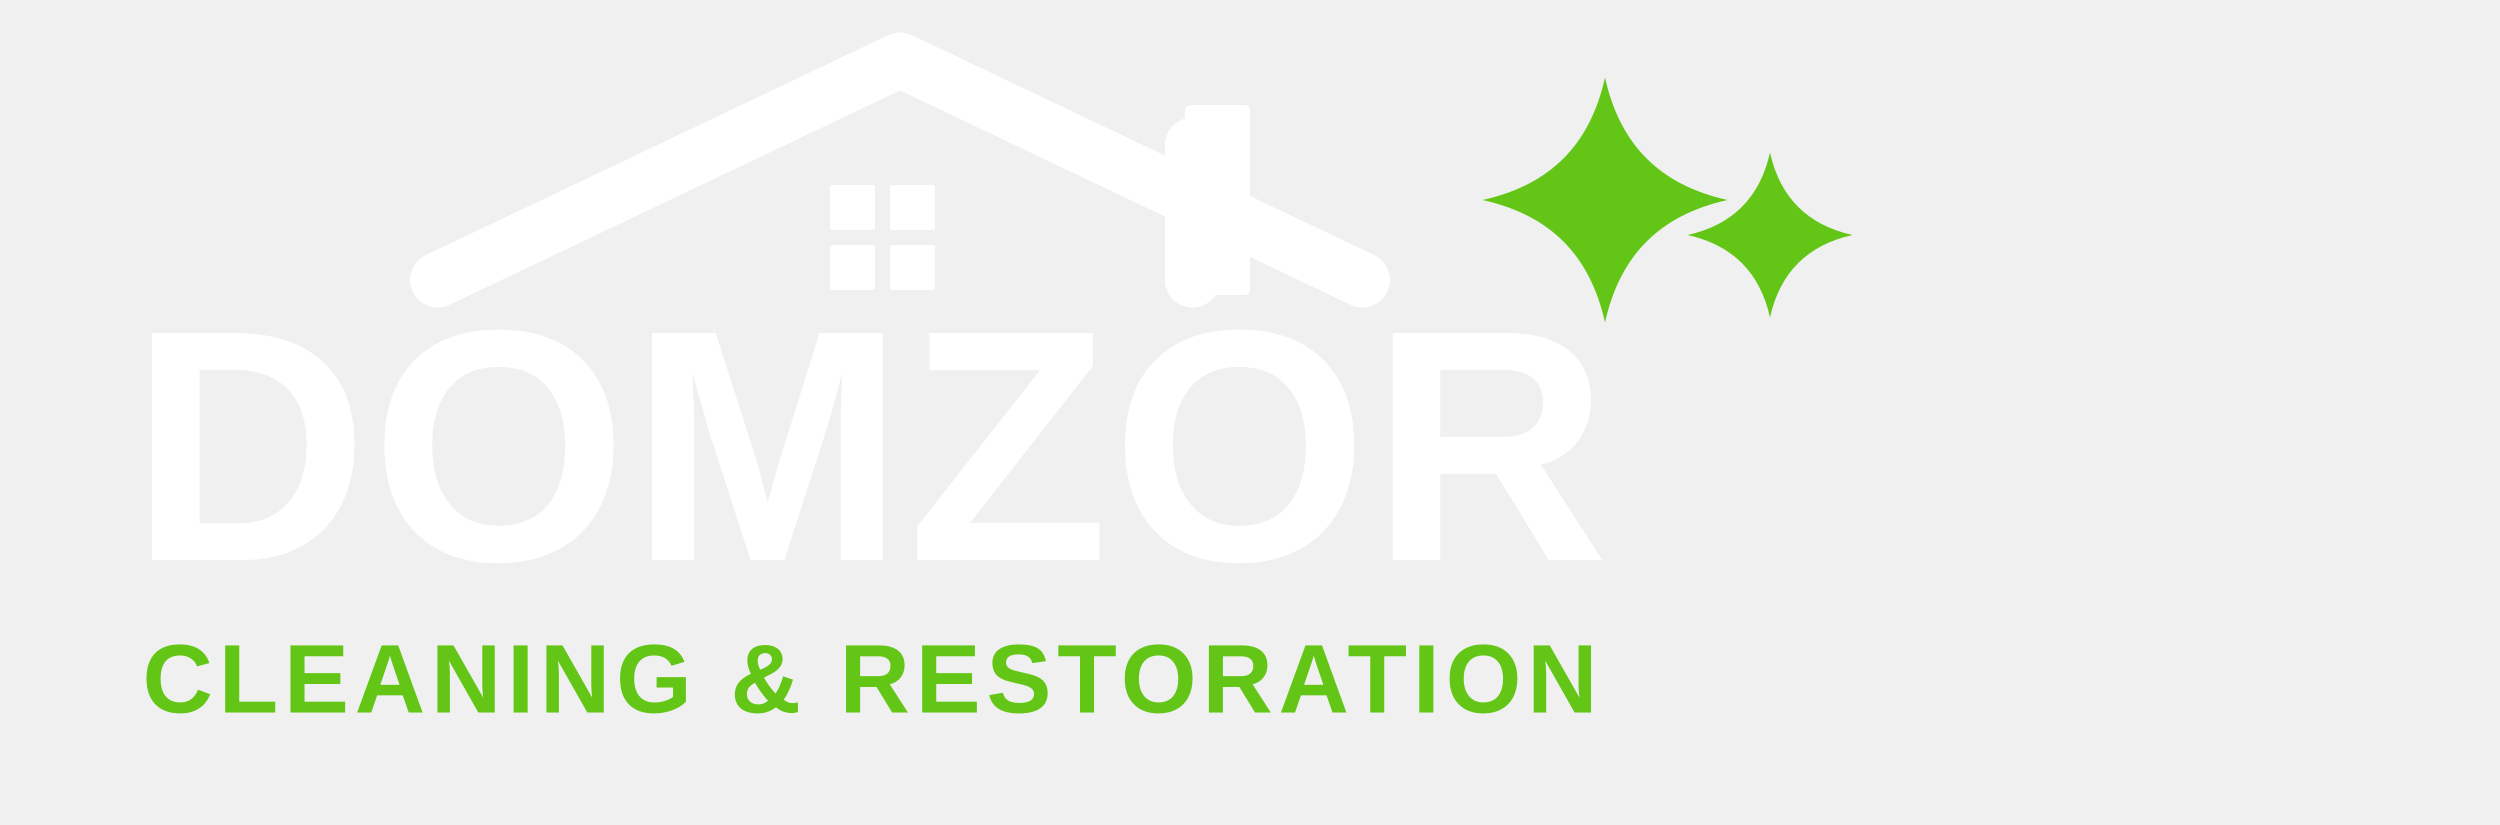
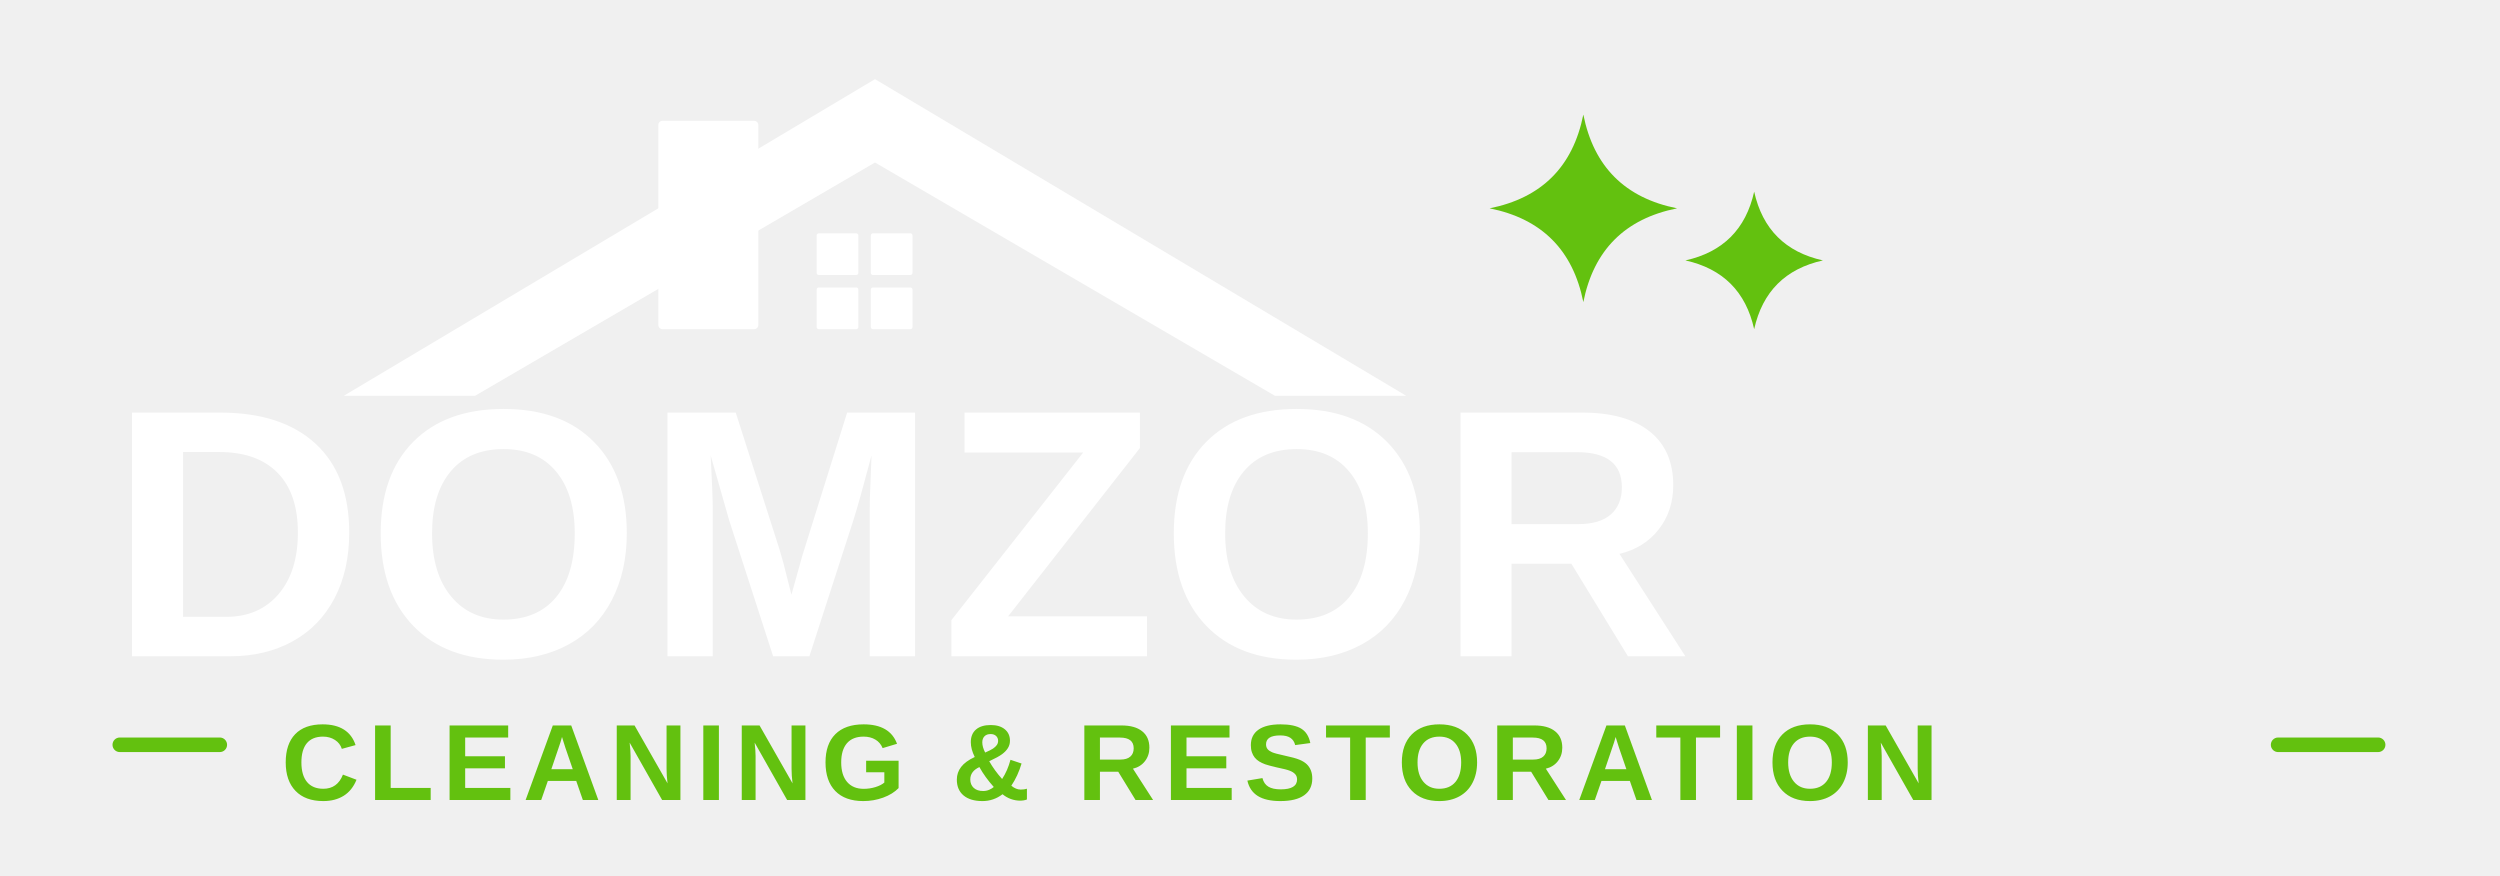
- <svg xmlns="http://www.w3.org/2000/svg" viewBox="0 0 1000 330" role="img" aria-labelledby="title desc">
-   <g fill="none" stroke="#FFFFFF" stroke-width="22" stroke-linecap="round" stroke-linejoin="round">
-     <path d="M175 112 L360 24 L545 112" />
-     <path d="M477 58 V112" />
+ <svg xmlns="http://www.w3.org/2000/svg" width="1200" height="420" viewBox="0 0 1200 420" role="img" aria-labelledby="title desc">
+   <g fill="#FFFFFF">
+     <path d="M165 190 L420 38 L675 190 L612 190 L420 78 L228 190 Z" />
+     <rect x="316" y="58" width="48" height="100" rx="2" />
  </g>
-   <rect x="474" y="42" width="26" height="76" rx="2" fill="#FFFFFF" />
  <g fill="#FFFFFF">
-     <rect x="332" y="74" width="18" height="18" rx="1" />
-     <rect x="356" y="74" width="18" height="18" rx="1" />
-     <rect x="332" y="98" width="18" height="18" rx="1" />
-     <rect x="356" y="98" width="18" height="18" rx="1" />
+     <rect x="392" y="112" width="20" height="20" rx="1" />
+     <rect x="418" y="112" width="20" height="20" rx="1" />
+     <rect x="392" y="138" width="20" height="20" rx="1" />
+     <rect x="418" y="138" width="20" height="20" rx="1" />
  </g>
-   <g fill="#63C617">
-     <path d="M642 31 C648 58 664 74 691 80 C664 86 648 102 642 129 C636 102 620 86 593 80 C620 74 636 58 642 31Z" />
-     <path d="M708 61 C712 79 723 90 741 94 C723 98 712 109 708 127 C704 109 693 98 675 94 C693 90 704 79 708 61Z" />
+   <g fill="#63C10F">
+     <path d="M760 55              C765 80 780 95 805 100              C780 105 765 120 760 145              C755 120 740 105 715 100              C740 95 755 80 760 55 Z" />
+     <path d="M842 92              C846 110 857 121 875 125              C857 129 846 140 842 158              C838 140 827 129 809 125              C827 121 838 110 842 92 Z" />
  </g>
-   <text x="52" y="224" font-family="Arial, Helvetica, sans-serif" font-size="132" font-weight="800" letter-spacing="1" fill="#FFFFFF">DOMZOR</text>
-   <text x="57" y="285" font-family="Arial, Helvetica, sans-serif" font-size="39" font-weight="700" letter-spacing="2.3" fill="#63C617">CLEANING &amp; RESTORATION</text>
+   <text x="52" y="315" font-family="Arial, Helvetica, sans-serif" font-size="170" font-weight="700" letter-spacing="1" fill="#FFFFFF">DOMZOR</text>
+   <g fill="#63C10F">
+     <rect x="54" y="354" width="55" height="7" rx="3.5" />
+     <rect x="1090" y="354" width="55" height="7" rx="3.5" />
+   </g>
+   <text x="135" y="384" font-family="Arial, Helvetica, sans-serif" font-size="52" font-weight="700" letter-spacing="4" fill="#63C10F">CLEANING &amp; RESTORATION</text>
</svg>
